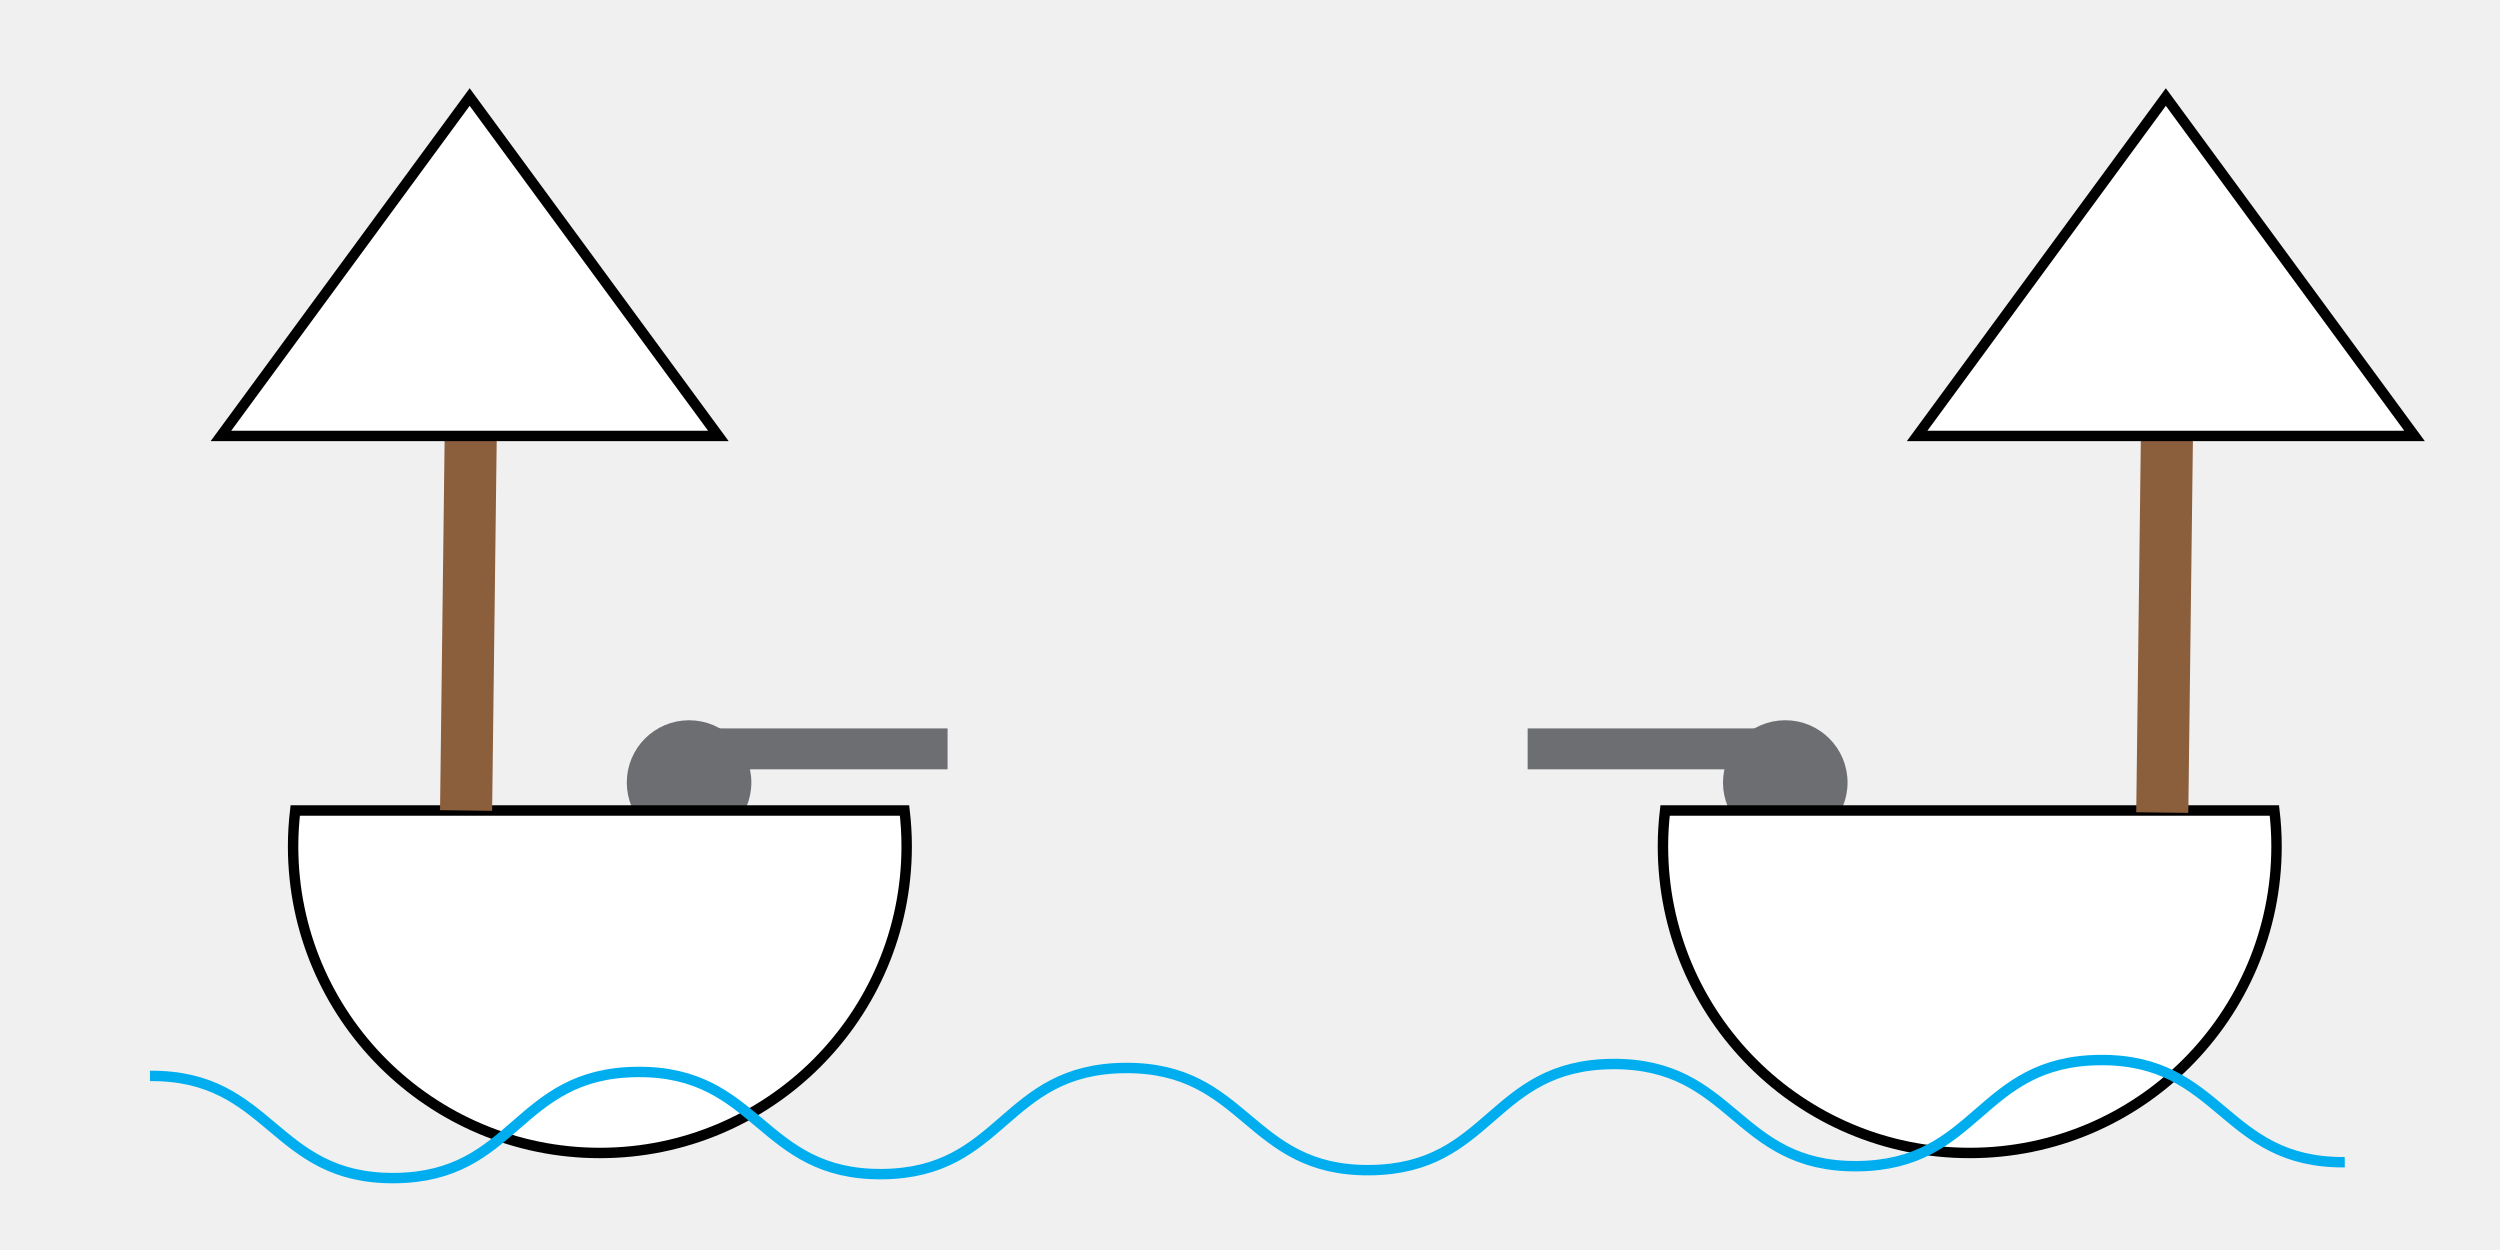
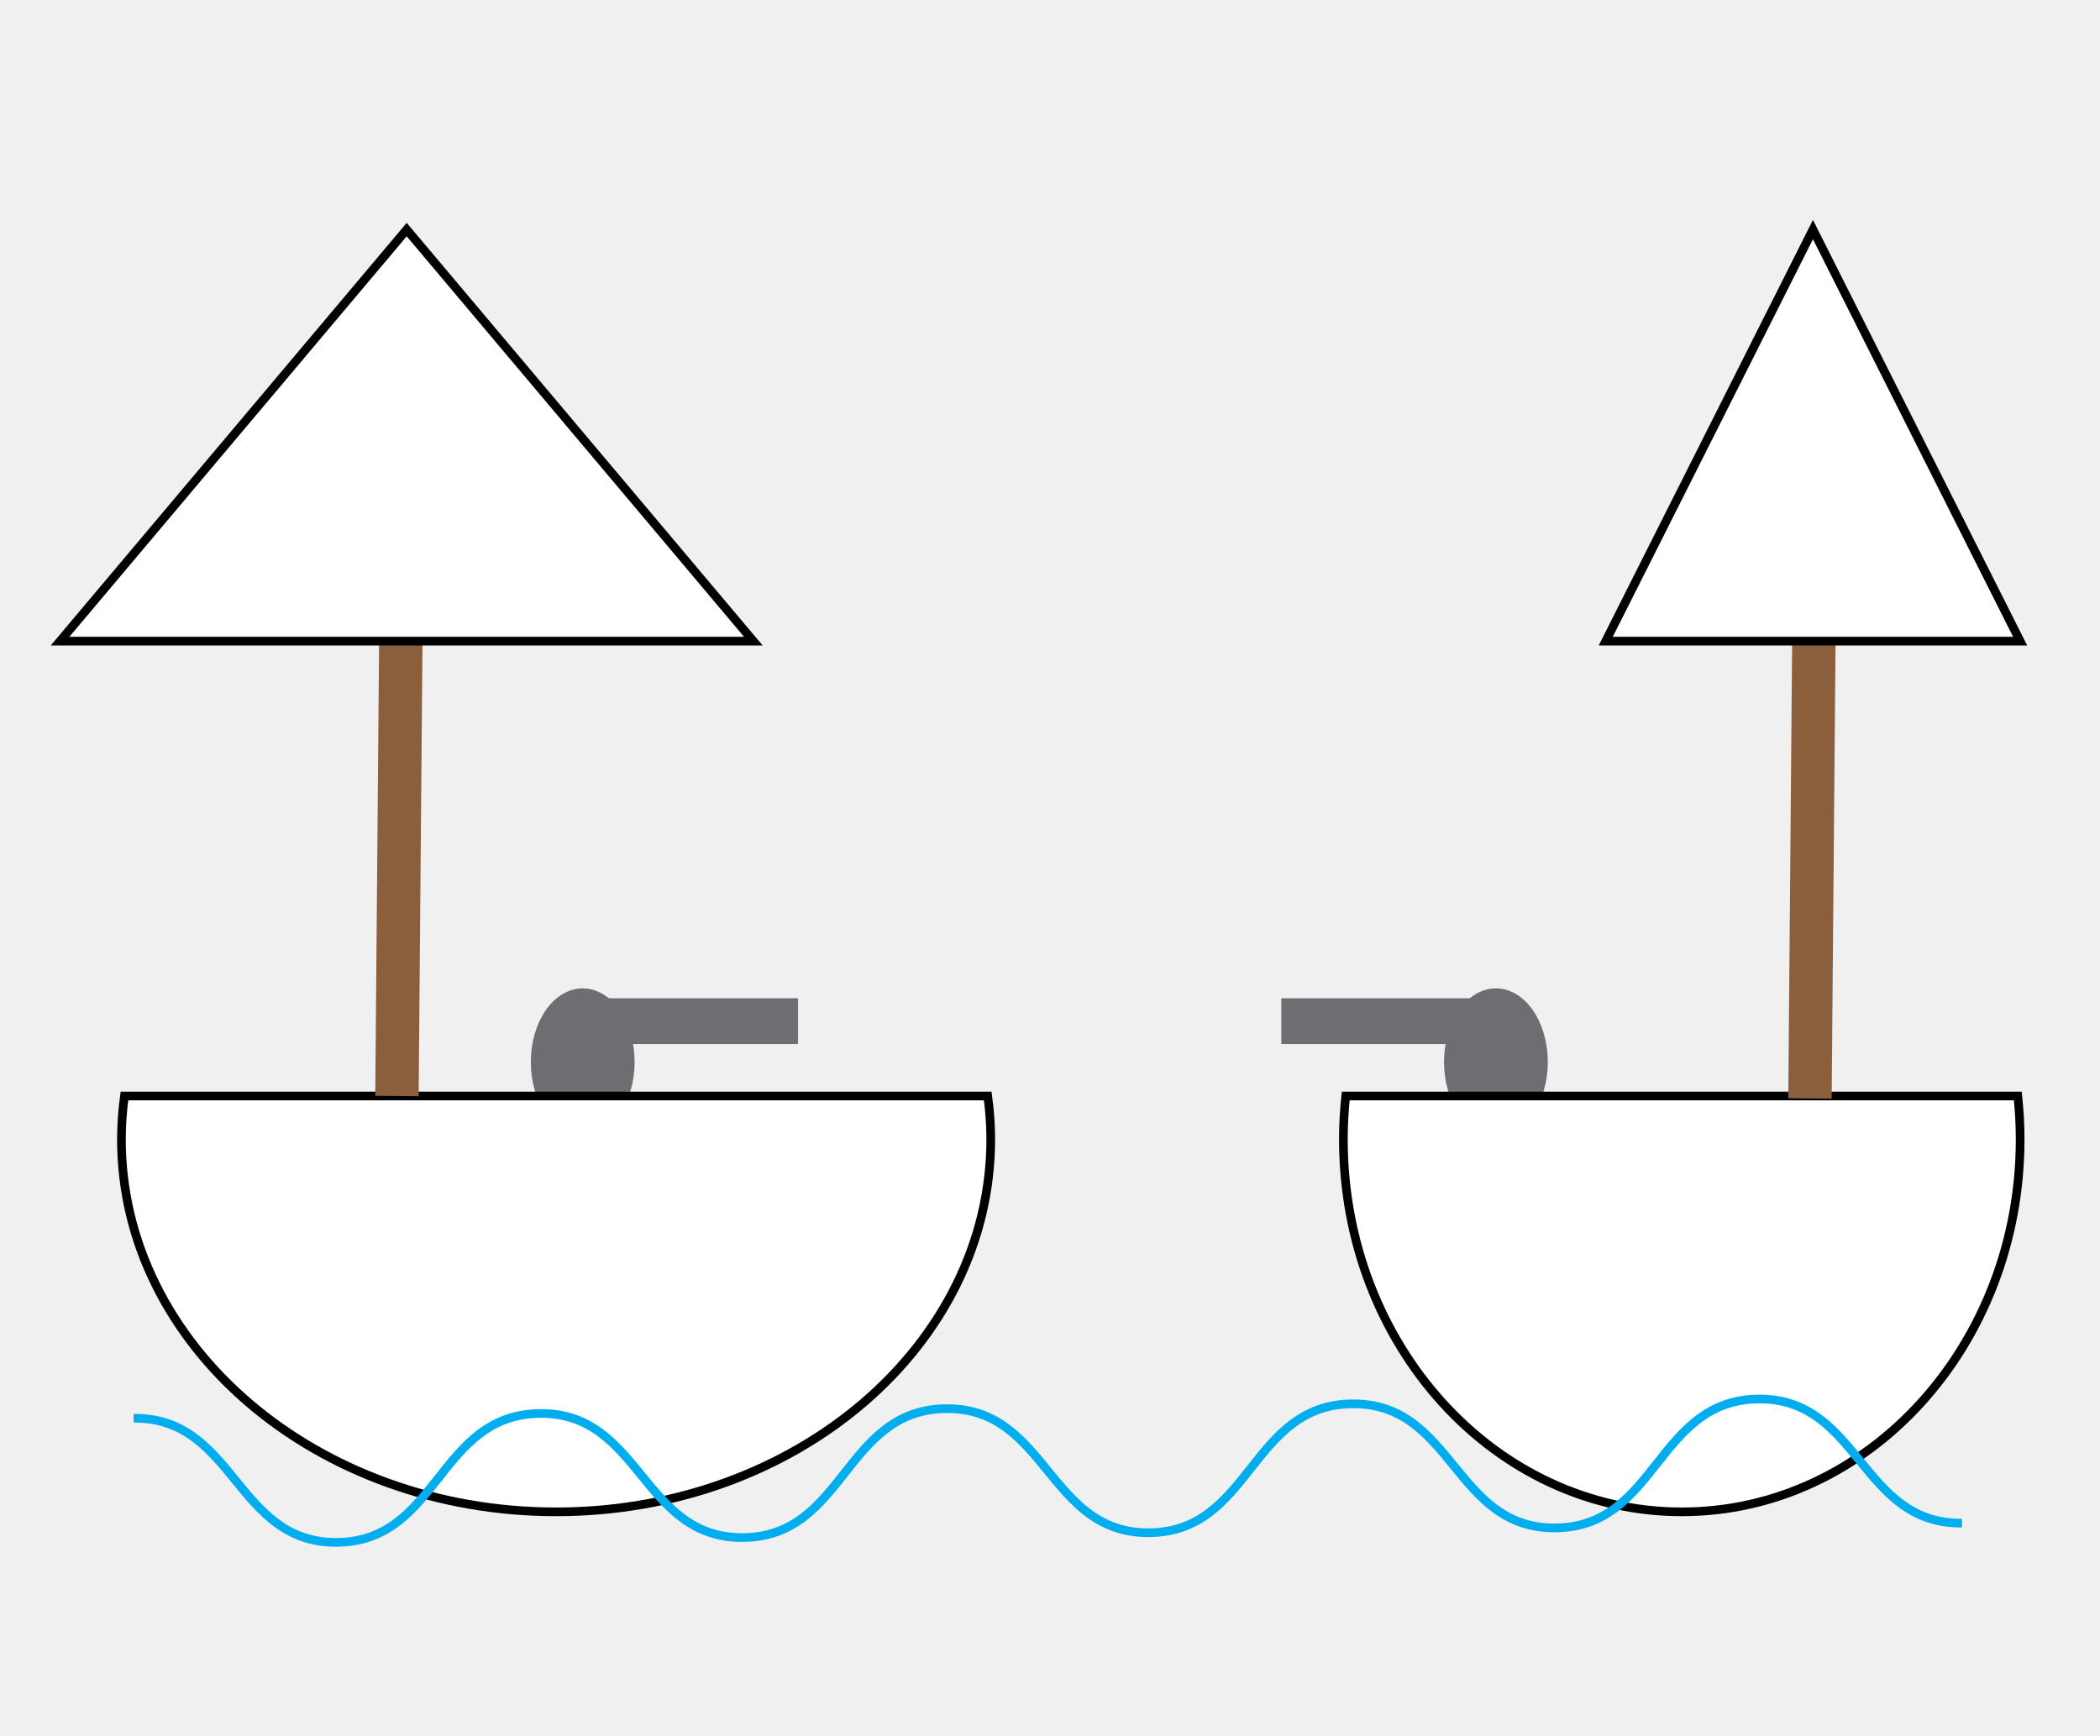
- <svg xmlns="http://www.w3.org/2000/svg" version="1.1" id="Layer_1" x="0px" y="0px" viewBox="0 0 240 120" style="enable-background:new 0 0 240 120;" xml:space="preserve">
+ <svg xmlns="http://www.w3.org/2000/svg" version="1.1" id="Layer_1" x="0px" y="0px" viewBox="0 0 242 200" style="enable-background:new 0 0 242 200;" xml:space="preserve">
  <style type="text/css">
	.st0{fill:#6D6E71;stroke:#6D6E71;stroke-miterlimit:10;}
	.st1{fill:#FFFFFF;stroke:#000000;stroke-miterlimit:10;}
	.st2{fill:none;stroke:#8B5E3C;stroke-width:5;stroke-miterlimit:10;}
	.st3{fill:none;stroke:#00AEEF;stroke-miterlimit:10;}
</style>
-   <circle class="st0" cx="171.386" cy="75.123" r="5.479" />
-   <circle class="st0" cx="66.151" cy="75.123" r="5.479" />
-   <path class="st1" d="M28.342,77.808c-0.13,1.124-0.205,2.266-0.205,3.425c0,16.266,13.186,29.452,29.452,29.452  s29.452-13.186,29.452-29.452c0-1.159-0.074-2.3-0.205-3.425H28.342z" />
-   <path class="st1" d="M159.848,77.808c-0.13,1.124-0.205,2.266-0.205,3.425c0,16.266,13.186,29.452,29.452,29.452  s29.452-13.186,29.452-29.452c0-1.159-0.074-2.3-0.205-3.425H159.848z" />
-   <line class="st2" x1="45.429" y1="22.329" x2="44.744" y2="77.808" />
-   <line class="st2" x1="208.263" y1="22.528" x2="207.578" y2="78.008" />
-   <polygon class="st1" points="45.087,9.315 68.964,41.849 21.21,41.849 " />
-   <polygon class="st1" points="207.921,9.315 231.797,41.849 184.044,41.849 " />
-   <rect x="68.964" y="70.427" class="st0" width="21.502" height="2.929" />
-   <rect x="147.155" y="70.427" class="st0" width="21.502" height="2.929" />
+   <ellipse class="st0" cx="172.386" cy="122.404" rx="5.479" ry="7.988" />
+   <ellipse class="st0" cx="67.151" cy="122.404" rx="5.479" ry="7.988" />
+   <path class="st1" d="M14.341,126.318c-0.221,1.639-0.349,3.304-0.349,4.993c0,23.715,22.426,42.939,50.09,42.939  s50.09-19.224,50.09-42.939c0-1.69-0.126-3.353-0.349-4.993H14.341z" />
+   <path class="st1" d="M155.079,126.318c-0.172,1.639-0.271,3.304-0.271,4.993c0,23.715,17.458,42.939,38.995,42.939  s38.995-19.224,38.995-42.939c0-1.69-0.098-3.353-0.271-4.993H155.079z" />
+   <line class="st2" x1="46.429" y1="45.434" x2="45.744" y2="126.318" />
+   <line class="st2" x1="209.263" y1="45.725" x2="208.578" y2="126.61" />
+   <polygon class="st1" points="46.868,26.461 86.814,73.893 6.922,73.893 " />
+   <polygon class="st1" points="208.921,26.461 232.797,73.893 185.044,73.893 " />
+   <rect x="69.964" y="115.557" class="st0" width="21.502" height="4.27" />
+   <rect x="148.155" y="115.557" class="st0" width="21.502" height="4.27" />
  <g>
-     <path class="st3" d="M14.398,103.288c11.698-0.095,11.779,9.905,23.477,9.809c11.699-0.095,11.618-10.095,23.317-10.19   c11.7-0.095,11.781,9.905,23.481,9.809c11.701-0.095,11.62-10.095,23.321-10.19s11.782,9.905,23.484,9.809   c11.701-0.095,11.62-10.095,23.321-10.19c11.702-0.095,11.783,9.905,23.484,9.809c11.703-0.095,11.622-10.095,23.325-10.19   s11.785,9.905,23.488,9.809" />
+     <path class="st3" d="M15.398,163.466c11.698-0.139,11.779,14.441,23.477,14.301c11.699-0.139,11.618-14.718,23.317-14.856   c11.7-0.139,11.781,14.441,23.481,14.301c11.701-0.139,11.62-14.718,23.321-14.856s11.782,14.441,23.484,14.301   c11.701-0.139,11.62-14.718,23.321-14.856c11.702-0.139,11.783,14.441,23.484,14.301c11.703-0.139,11.622-14.718,23.325-14.856   s11.785,14.441,23.488,14.301" />
  </g>
</svg>
